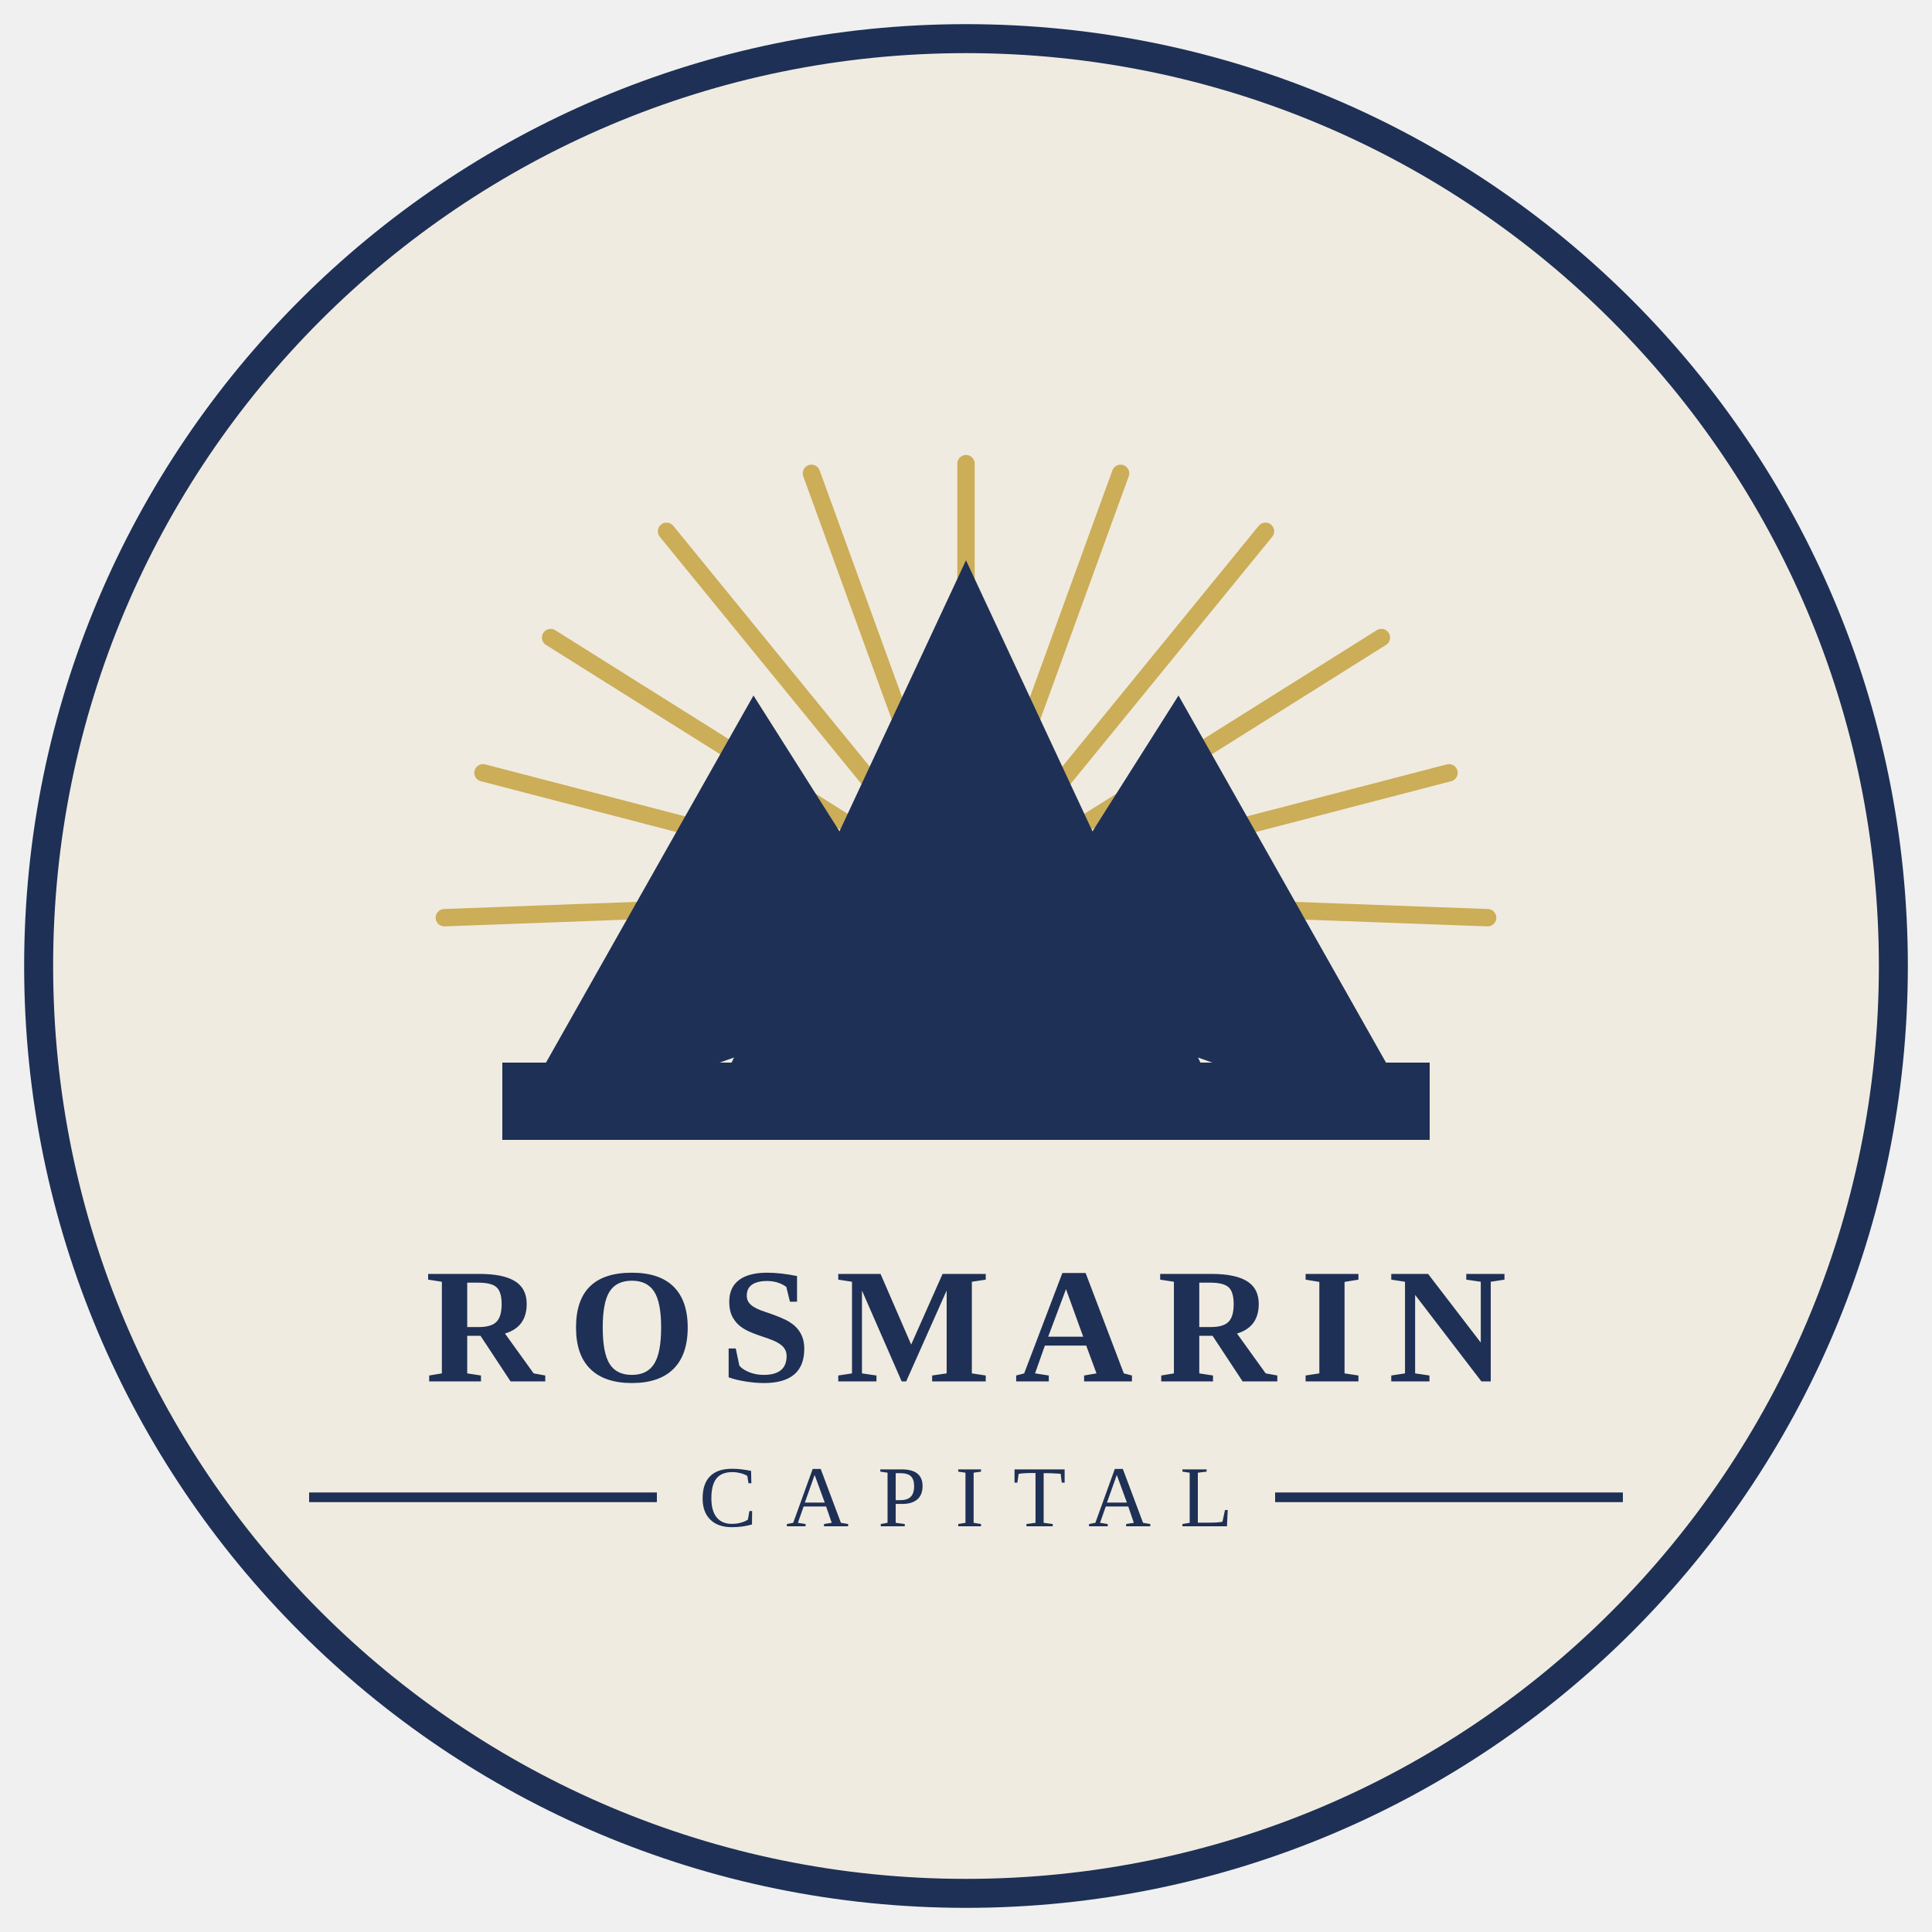
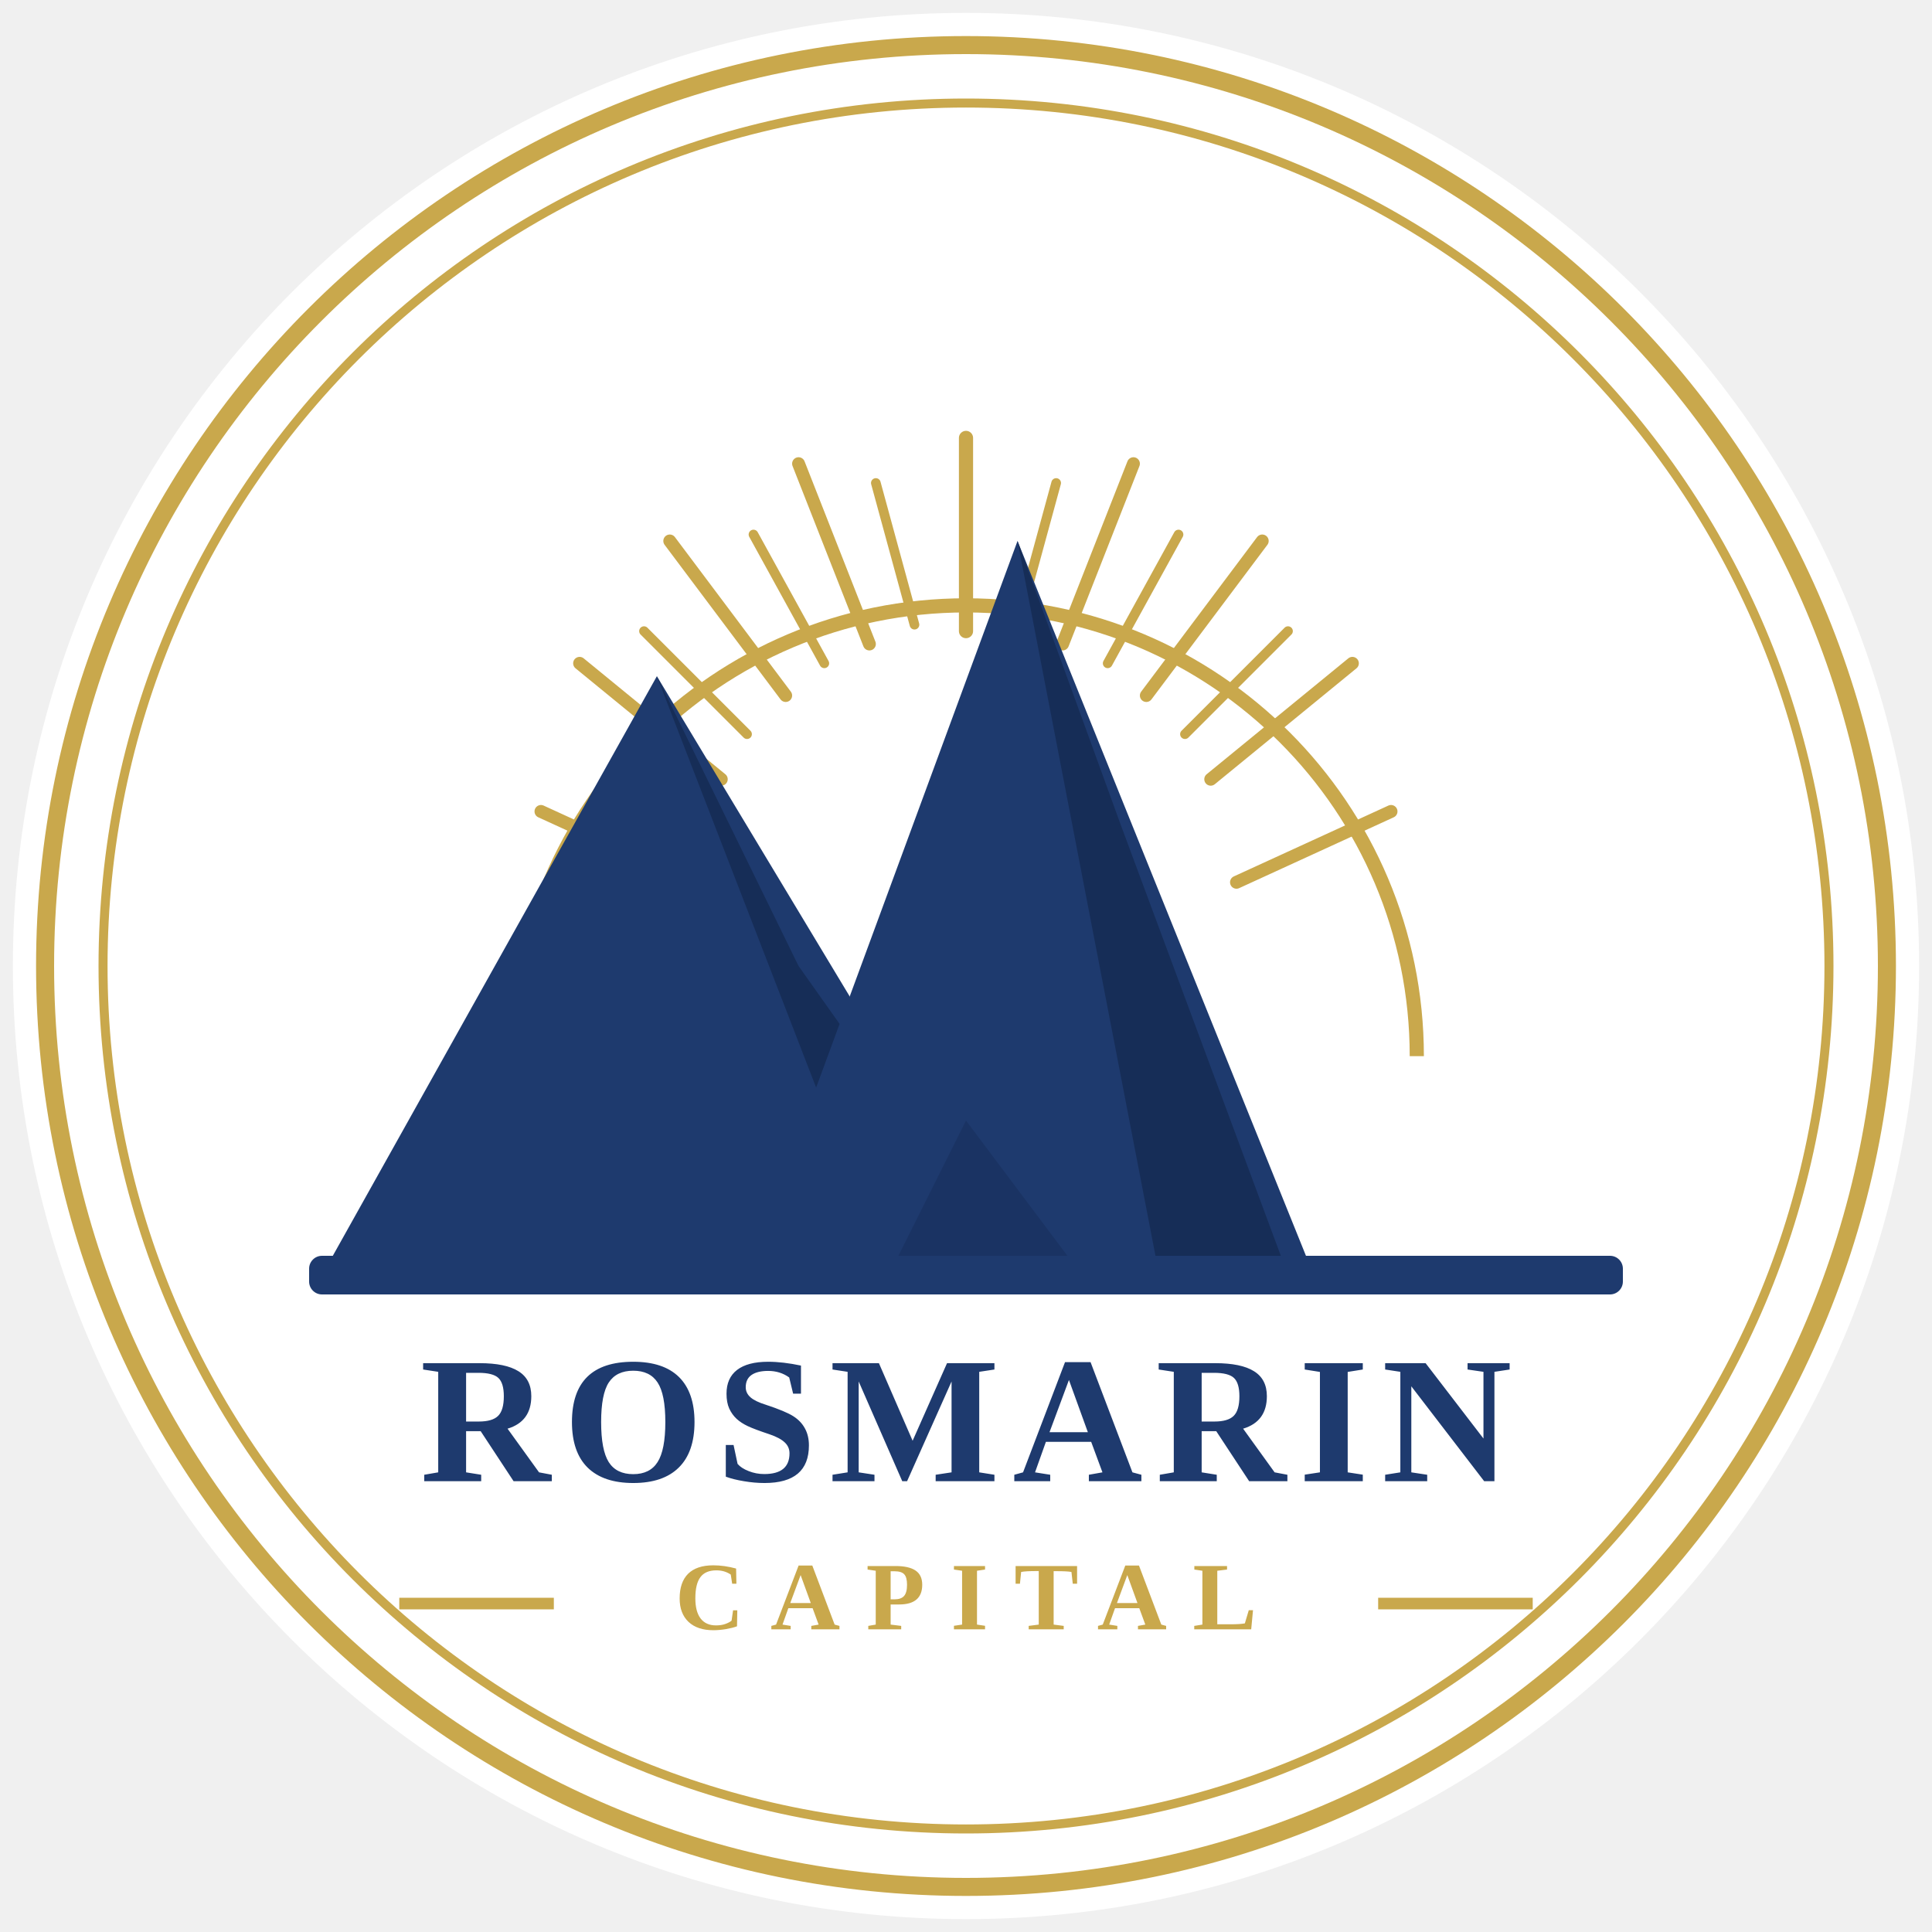
- <svg xmlns="http://www.w3.org/2000/svg" viewBox="0 0 200 200" width="200" height="200">
-   <circle cx="100" cy="100" r="96" fill="#f0ebe0" stroke="#1e3055" stroke-width="3" />
-   <g stroke="#c9a84c" stroke-width="1.8" stroke-linecap="round" opacity="0.92">
-     <line x1="100" y1="93" x2="100" y2="48" />
-     <line x1="100" y1="93" x2="84" y2="49" />
-     <line x1="100" y1="93" x2="69" y2="55" />
-     <line x1="100" y1="93" x2="57" y2="66" />
-     <line x1="100" y1="93" x2="50" y2="80" />
-     <line x1="100" y1="93" x2="46" y2="95" />
-     <line x1="100" y1="93" x2="116" y2="49" />
-     <line x1="100" y1="93" x2="131" y2="55" />
-     <line x1="100" y1="93" x2="143" y2="66" />
-     <line x1="100" y1="93" x2="150" y2="80" />
-     <line x1="100" y1="93" x2="154" y2="95" />
+ <svg xmlns="http://www.w3.org/2000/svg" viewBox="0 0 300 300">
+   <circle cx="150" cy="150" r="148" fill="white" />
+   <circle cx="150" cy="150" r="143" fill="none" stroke="#c9a84c" stroke-width="2.8" />
+   <circle cx="150" cy="150" r="134" fill="none" stroke="#c9a84c" stroke-width="1.4" />
+   <g stroke="#c9a84c" stroke-linecap="round">
+     <line x1="150" y1="98" x2="150" y2="68" stroke-width="2.2" />
+     <line x1="165" y1="100" x2="176" y2="72" stroke-width="2" />
+     <line x1="178" y1="108" x2="196" y2="84" stroke-width="2" />
+     <line x1="188" y1="121" x2="210" y2="103" stroke-width="2" />
+     <line x1="192" y1="137" x2="216" y2="126" stroke-width="2" />
+     <line x1="135" y1="100" x2="124" y2="72" stroke-width="2" />
+     <line x1="122" y1="108" x2="104" y2="84" stroke-width="2" />
+     <line x1="112" y1="121" x2="90" y2="103" stroke-width="2" />
+     <line x1="108" y1="137" x2="84" y2="126" stroke-width="2" />
+     <line x1="158" y1="97" x2="164" y2="75" stroke-width="1.5" />
+     <line x1="172" y1="103" x2="183" y2="83" stroke-width="1.5" />
+     <line x1="142" y1="97" x2="136" y2="75" stroke-width="1.5" />
+     <line x1="128" y1="103" x2="117" y2="83" stroke-width="1.5" />
+     <line x1="184" y1="114" x2="200" y2="98" stroke-width="1.5" />
+     <line x1="116" y1="114" x2="100" y2="98" stroke-width="1.5" />
  </g>
-   <polygon points="52,118 78,72 97,102" fill="#1e3055" />
-   <polygon points="72,118 100,58 128,118" fill="#1e3055" />
-   <polygon points="103,102 122,72 148,118" fill="#1e3055" />
-   <rect x="52" y="110" width="96" height="8" fill="#1e3055" />
-   <text x="100" y="143" font-family="Georgia, 'Times New Roman', serif" font-size="17" font-weight="bold" fill="#1e3055" text-anchor="middle" letter-spacing="2.5">ROSMARIN</text>
-   <line x1="32" y1="155" x2="68" y2="155" stroke="#1e3055" stroke-width="1" />
-   <text x="100" y="158" font-family="Georgia, 'Times New Roman', serif" font-size="9" fill="#1e3055" text-anchor="middle" letter-spacing="3">CAPITAL</text>
-   <line x1="132" y1="155" x2="168" y2="155" stroke="#1e3055" stroke-width="1" />
+   <path d="M 80,164 A 70,70 0 0,1 220,164" fill="none" stroke="#c9a84c" stroke-width="2.2" />
+   <polygon points="50,198 102,105 158,198" fill="#1e3a6e" />
+   <polygon points="102,105 124,150 158,198 138,198" fill="#162d57" />
+   <polygon points="116,198 158,84 204,198" fill="#1e3a6e" />
+   <polygon points="158,84 174,128 200,198 180,198" fill="#162d57" />
+   <polygon points="138,198 150,174 168,198" fill="#1a3363" />
+   <rect x="48" y="195" width="204" height="6" fill="#1e3a6e" rx="2" />
+   <text x="150" y="230" text-anchor="middle" font-family="Georgia, 'Times New Roman', serif" fill="#1e3a6e" font-size="28" font-weight="bold" letter-spacing="2">ROSMARIN</text>
+   <line x1="62" y1="249" x2="86" y2="249" stroke="#c9a84c" stroke-width="1.8" />
+   <text x="150" y="253" text-anchor="middle" font-family="Georgia, 'Times New Roman', serif" fill="#c9a84c" font-size="15" font-weight="600" letter-spacing="4">CAPITAL</text>
+   <line x1="214" y1="249" x2="238" y2="249" stroke="#c9a84c" stroke-width="1.8" />
</svg>
